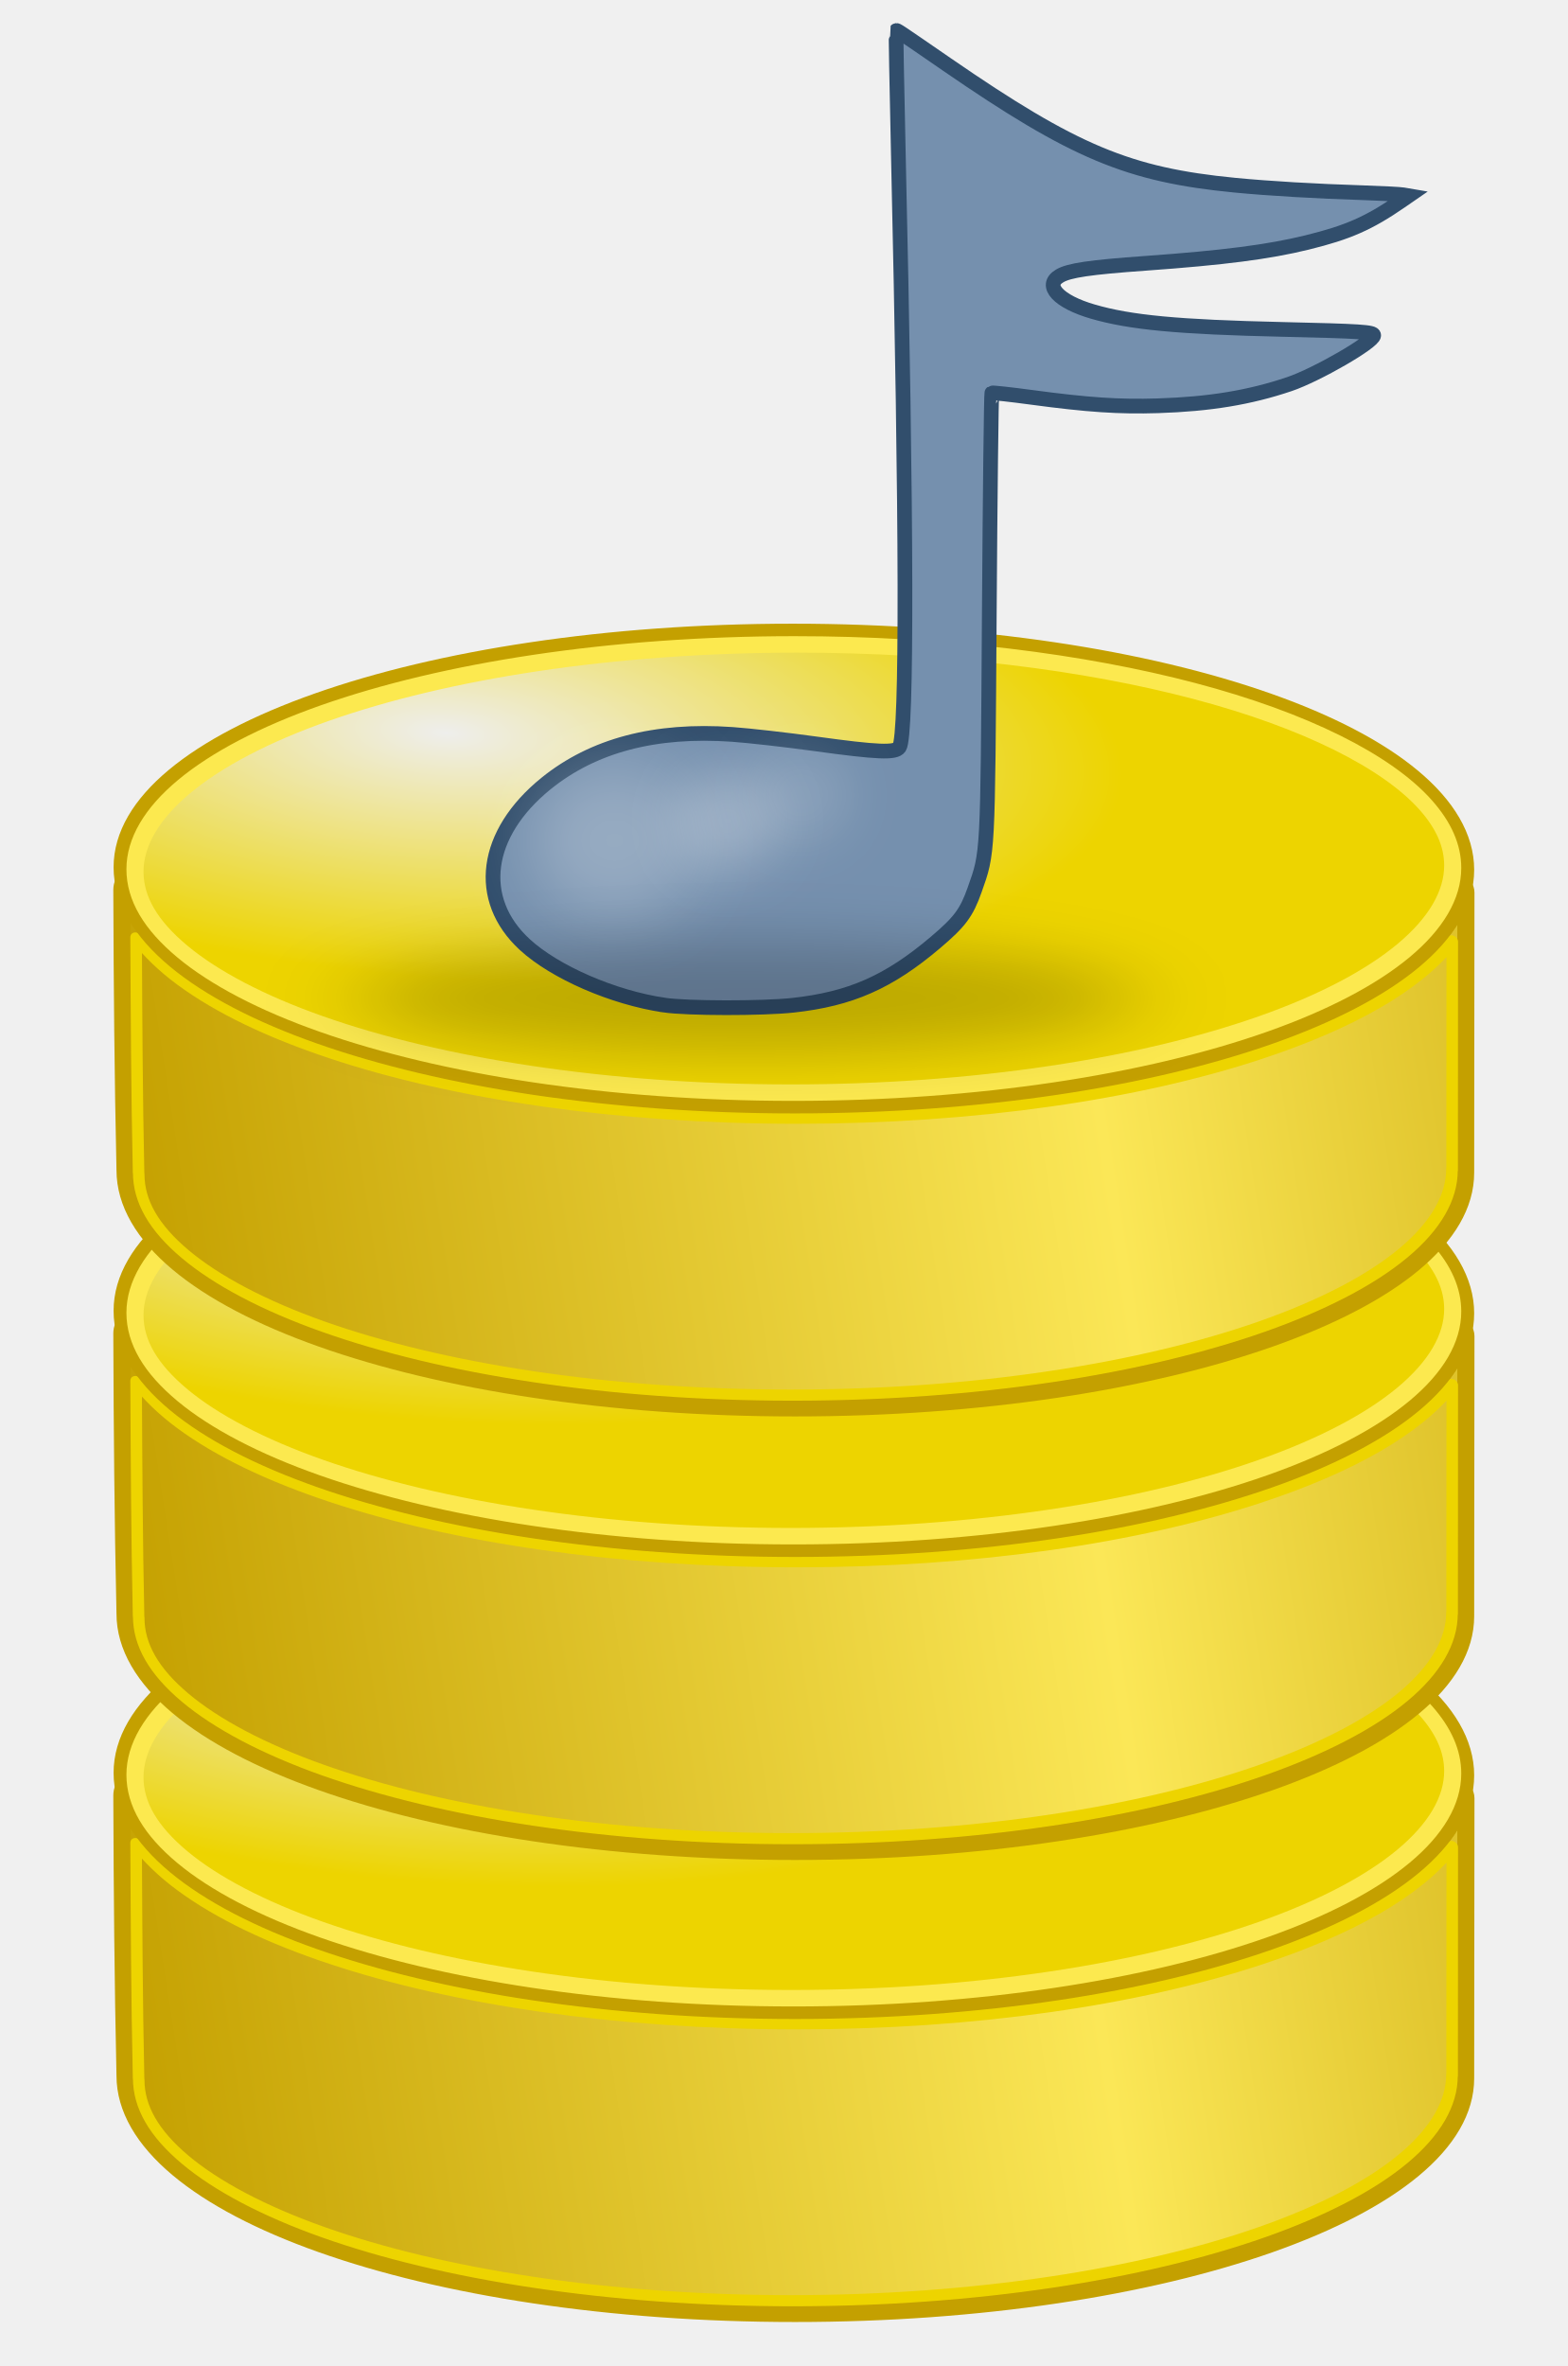
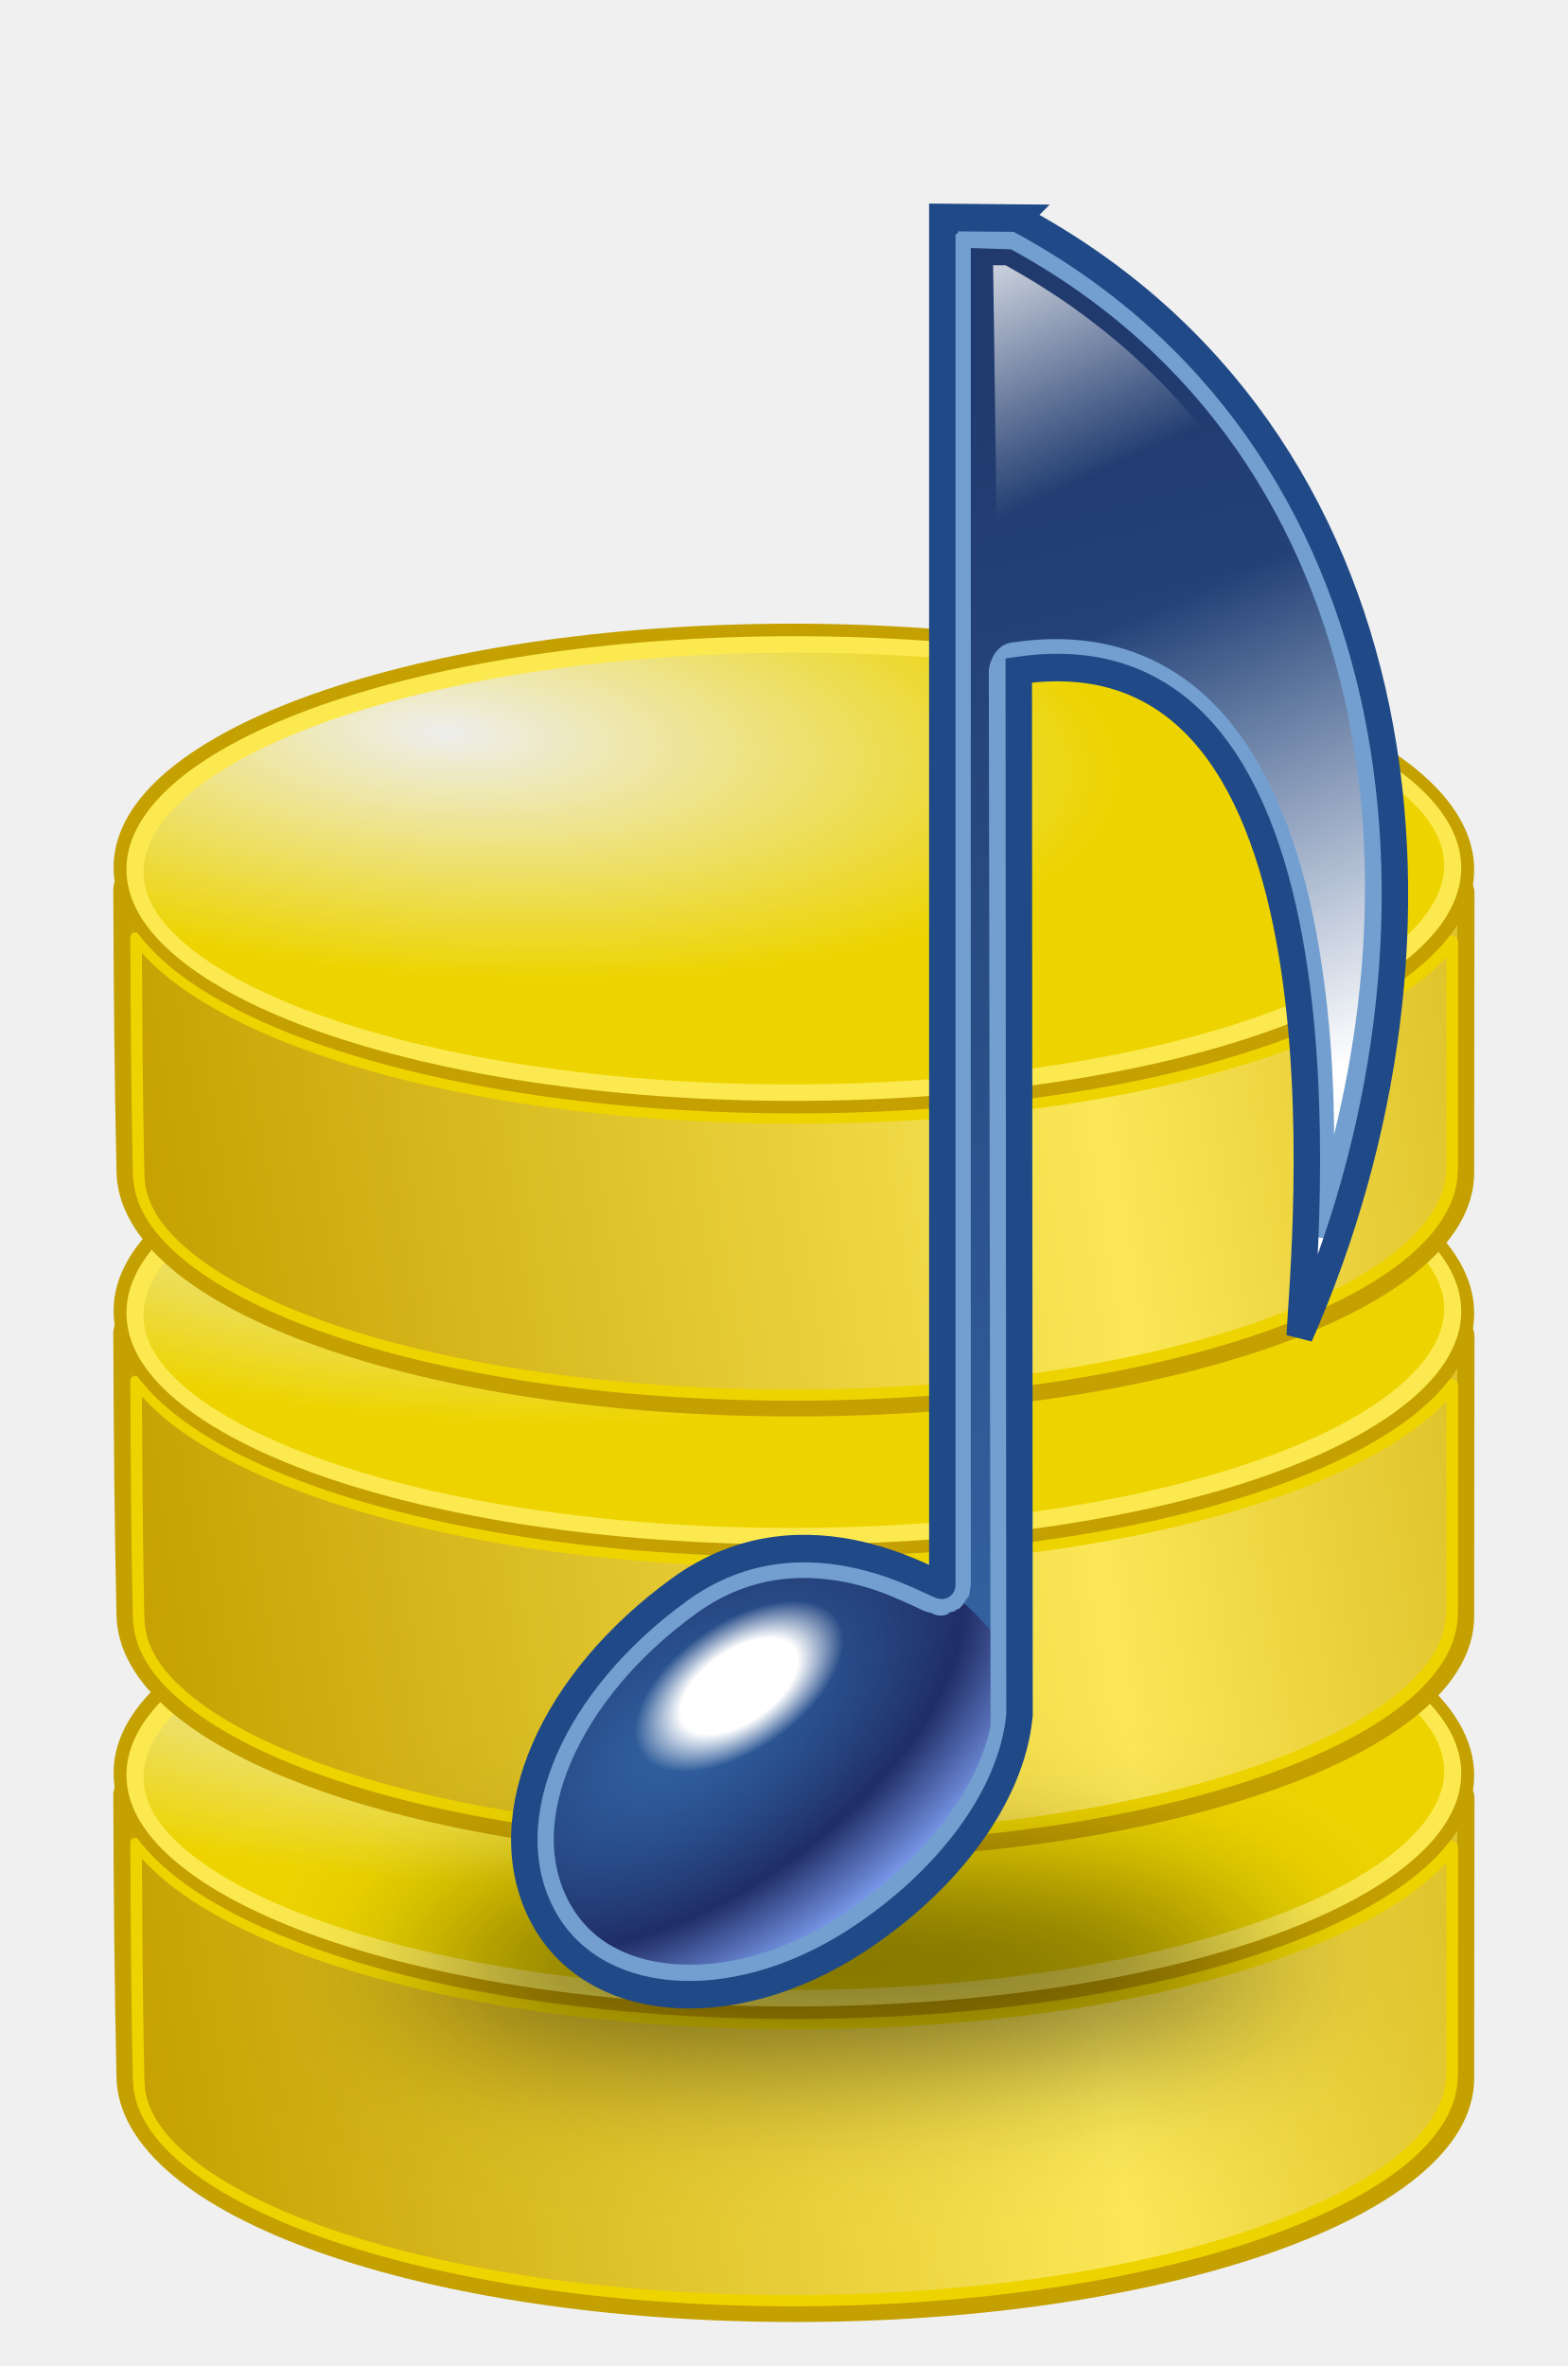
<svg xmlns="http://www.w3.org/2000/svg" xmlns:xlink="http://www.w3.org/1999/xlink" id="svg2" version="1.1" width="116.225" height="175.43">
  <defs id="defs6">
    <linearGradient xlink:href="#linearGradient5707" id="linearGradient5891" gradientUnits="userSpaceOnUse" gradientTransform="translate(-9.0459361e-7,-1.5967069e-6)" x1="65.619" y1="226.393" x2="205.773" y2="-10.912" />
    <linearGradient id="linearGradient5707">
      <stop id="stop5709" offset="0" style="stop-color:#c4a000;stop-opacity:1" />
      <stop style="stop-color:#fbe757;stop-opacity:1" offset="0.569" id="stop5711" />
      <stop id="stop5713" offset="1" style="stop-color:#c4a000;stop-opacity:1" />
    </linearGradient>
    <radialGradient xlink:href="#linearGradient5559" id="radialGradient5893" gradientUnits="userSpaceOnUse" gradientTransform="matrix(0.4931095,0.401527,-0.9436331,1.390155,142.896,-75.52026)" cx="56.132" cy="137.943" fx="56.132" fy="137.943" r="63.208" />
    <linearGradient id="linearGradient5559">
      <stop id="stop5561" offset="0" style="stop-color:#eeeeec;stop-opacity:1" />
      <stop style="stop-color:#edd400;stop-opacity:1" offset="1" id="stop5563" />
    </linearGradient>
    <radialGradient xlink:href="#linearGradient5559" id="radialGradient5895" gradientUnits="userSpaceOnUse" gradientTransform="matrix(0.4931095,0.401527,-0.9436331,1.390155,142.896,-75.52026)" cx="56.132" cy="137.943" fx="56.132" fy="137.943" r="63.208" />
    <linearGradient id="linearGradient3225">
      <stop id="stop3227" offset="0" style="stop-color:#eeeeec;stop-opacity:1" />
      <stop style="stop-color:#edd400;stop-opacity:1" offset="1" id="stop3229" />
    </linearGradient>
    <linearGradient xlink:href="#linearGradient5707-4" id="linearGradient5697-4" gradientUnits="userSpaceOnUse" gradientTransform="translate(-9.0459361e-7,-1.5967069e-6)" x1="65.619" y1="226.393" x2="205.773" y2="-10.912" />
    <linearGradient id="linearGradient5707-4">
      <stop id="stop5709-8" offset="0" style="stop-color:#c4a000;stop-opacity:1" />
      <stop style="stop-color:#fbe757;stop-opacity:1" offset="0.569" id="stop5711-1" />
      <stop id="stop5713-6" offset="1" style="stop-color:#c4a000;stop-opacity:1" />
    </linearGradient>
    <radialGradient xlink:href="#linearGradient5559-9" id="radialGradient5567-0" gradientUnits="userSpaceOnUse" gradientTransform="matrix(0.4931095,0.401527,-0.9436331,1.390155,142.896,-75.52026)" cx="56.132" cy="137.943" fx="56.132" fy="137.943" r="63.208" />
    <linearGradient id="linearGradient5559-9">
      <stop id="stop5561-13" offset="0" style="stop-color:#eeeeec;stop-opacity:1" />
      <stop style="stop-color:#edd400;stop-opacity:1" offset="1" id="stop5563-8" />
    </linearGradient>
    <radialGradient r="63.208" fy="137.943" fx="56.132" cy="137.943" cx="56.132" gradientTransform="matrix(0.4931095,0.401527,-0.9436331,1.390155,142.896,-75.52026)" gradientUnits="userSpaceOnUse" id="radialGradient5754-9" xlink:href="#linearGradient5559-9" />
    <linearGradient id="linearGradient3241">
      <stop id="stop3243" offset="0" style="stop-color:#eeeeec;stop-opacity:1" />
      <stop style="stop-color:#edd400;stop-opacity:1" offset="1" id="stop3245" />
    </linearGradient>
    <linearGradient xlink:href="#linearGradient5707-1" id="linearGradient5697-8" gradientUnits="userSpaceOnUse" gradientTransform="translate(-9.0459361e-7,-1.5967069e-6)" x1="65.619" y1="226.393" x2="205.773" y2="-10.912" />
    <linearGradient id="linearGradient5707-1">
      <stop id="stop5709-5" offset="0" style="stop-color:#c4a000;stop-opacity:1" />
      <stop style="stop-color:#fbe757;stop-opacity:1" offset="0.569" id="stop5711-2" />
      <stop id="stop5713-7" offset="1" style="stop-color:#c4a000;stop-opacity:1" />
    </linearGradient>
    <radialGradient xlink:href="#linearGradient5559-83" id="radialGradient5567-9" gradientUnits="userSpaceOnUse" gradientTransform="matrix(0.4931095,0.401527,-0.9436331,1.390155,142.896,-75.52026)" cx="56.132" cy="137.943" fx="56.132" fy="137.943" r="63.208" />
    <linearGradient id="linearGradient5559-83">
      <stop id="stop5561-3" offset="0" style="stop-color:#eeeeec;stop-opacity:1" />
      <stop style="stop-color:#edd400;stop-opacity:1" offset="1" id="stop5563-4" />
    </linearGradient>
    <radialGradient r="63.208" fy="137.943" fx="56.132" cy="137.943" cx="56.132" gradientTransform="matrix(0.4931095,0.401527,-0.9436331,1.390155,142.896,-75.52026)" gradientUnits="userSpaceOnUse" id="radialGradient5754-3" xlink:href="#linearGradient5559-83" />
    <linearGradient id="linearGradient3257">
      <stop id="stop3259" offset="0" style="stop-color:#eeeeec;stop-opacity:1" />
      <stop style="stop-color:#edd400;stop-opacity:1" offset="1" id="stop3261" />
    </linearGradient>
    <radialGradient r="63.208" fy="137.943" fx="56.132" cy="137.943" cx="56.132" gradientTransform="matrix(0.4931095,0.401527,-0.9436331,1.390155,142.896,-75.52026)" gradientUnits="userSpaceOnUse" id="radialGradient3278" xlink:href="#linearGradient5559-83" />
    <linearGradient xlink:href="#linearGradient5369" id="linearGradient5377" x1="298.356" y1="621.084" x2="310.772" y2="627.605" gradientUnits="userSpaceOnUse" />
    <linearGradient id="linearGradient5369">
      <stop style="stop-color:#ffffff;stop-opacity:1;" offset="0" id="stop5371" />
      <stop style="stop-color:#ffffff;stop-opacity:1;" offset="1" id="stop5373" />
    </linearGradient>
    <linearGradient xlink:href="#linearGradient5369" id="linearGradient5395" x1="298.356" y1="621.084" x2="310.772" y2="627.605" gradientUnits="userSpaceOnUse" />
    <linearGradient id="linearGradient5397">
      <stop style="stop-color:#ffffff;stop-opacity:1;" offset="0" id="stop5399" />
      <stop style="stop-color:#ffffff;stop-opacity:1;" offset="1" id="stop5401" />
    </linearGradient>
    <filter color-interpolation-filters="sRGB" id="filter6355" x="-0.441" width="1.883" y="-0.524" height="2.048">
      <feGaussianBlur stdDeviation="1.529" id="feGaussianBlur6357" />
    </filter>
    <linearGradient xlink:href="#linearGradient5369" id="linearGradient5405" x1="298.356" y1="621.084" x2="310.772" y2="627.605" gradientUnits="userSpaceOnUse" />
    <linearGradient id="linearGradient5407">
      <stop style="stop-color:#ffffff;stop-opacity:1;" offset="0" id="stop5409" />
      <stop style="stop-color:#ffffff;stop-opacity:1;" offset="1" id="stop5411" />
    </linearGradient>
    <filter color-interpolation-filters="sRGB" id="filter3863" x="-0.544" width="2.089" y="-0.646" height="2.293">
      <feGaussianBlur stdDeviation="1.885" id="feGaussianBlur3865" />
    </filter>
    <linearGradient xlink:href="#linearGradient5369" id="linearGradient5415" x1="298.356" y1="621.084" x2="310.772" y2="627.605" gradientUnits="userSpaceOnUse" />
    <linearGradient id="linearGradient5417">
      <stop style="stop-color:#ffffff;stop-opacity:1;" offset="0" id="stop5419" />
      <stop style="stop-color:#ffffff;stop-opacity:1;" offset="1" id="stop5421" />
    </linearGradient>
    <filter color-interpolation-filters="sRGB" id="filter3863-7" x="-0.544" width="2.089" y="-0.646" height="2.293">
      <feGaussianBlur stdDeviation="1.885" id="feGaussianBlur3865-8" />
    </filter>
    <linearGradient y2="627.605" x2="310.772" y1="621.084" x1="298.356" gradientUnits="userSpaceOnUse" id="linearGradient5430" xlink:href="#linearGradient5369" />
    <linearGradient y2="627.605" x2="310.772" y1="621.084" x1="298.356" gradientUnits="userSpaceOnUse" id="linearGradient5432" xlink:href="#linearGradient5369" />
    <linearGradient y2="627.605" x2="310.772" y1="621.084" x1="298.356" gradientUnits="userSpaceOnUse" id="linearGradient5434" xlink:href="#linearGradient5369" />
    <linearGradient xlink:href="#linearGradient5369" id="linearGradient2949" gradientUnits="userSpaceOnUse" x1="298.356" y1="621.084" x2="310.772" y2="627.605" />
    <linearGradient xlink:href="#linearGradient5369" id="linearGradient2951" gradientUnits="userSpaceOnUse" x1="298.356" y1="621.084" x2="310.772" y2="627.605" />
    <linearGradient xlink:href="#linearGradient5369" id="linearGradient2953" gradientUnits="userSpaceOnUse" x1="298.356" y1="621.084" x2="310.772" y2="627.605" />
    <linearGradient xlink:href="#linearGradient5369" id="linearGradient2955" gradientUnits="userSpaceOnUse" x1="298.356" y1="621.084" x2="310.772" y2="627.605" />
-     <filter color-interpolation-filters="sRGB" id="filter6361" x="-0.149" width="1.298" y="-0.613" height="2.225">
-       <feGaussianBlur stdDeviation="1.918" id="feGaussianBlur6363" />
+     <linearGradient xlink:href="#linearGradient25869" id="linearGradient26827" gradientUnits="userSpaceOnUse" x1="92.118" y1="32.331" x2="97.352" y2="54.043" />
+     <linearGradient id="linearGradient25869">
+       <stop style="stop-color:#203a6d;stop-opacity:1" offset="0" id="stop25871" />
+       <stop style="stop-color:#3465a4;stop-opacity:1" offset="1" id="stop25873" />
+     </linearGradient>
+     <radialGradient xlink:href="#radialGradient26169" id="radialGradient26833" gradientUnits="userSpaceOnUse" gradientTransform="matrix(0.8159038,-0.5809782,0.3660159,0.4740637,-4.031154,76.55963)" cx="83.698" cy="53.111" fx="83.698" fy="53.111" r="4.351" />
+     <radialGradient gradientUnits="userSpaceOnUse" id="radialGradient26169" r="136.004" cy="-31" cx="52">
+       <stop offset="0" style="stop-color:#ffffff;stop-opacity:1;" id="stop26171" />
+       <stop offset="0" style="stop-color:#3663b6;stop-opacity:1;" id="stop26173" />
+       <stop offset="1" style="stop-color:#ffffff;stop-opacity:0" id="stop26175" />
+     </radialGradient>
+     <radialGradient xlink:href="#radialGradient26169" id="radialGradient26831" gradientUnits="userSpaceOnUse" gradientTransform="matrix(0.8159038,-0.5809782,0.3660159,0.4740637,-4.031154,76.55963)" cx="83.698" cy="53.111" fx="83.698" fy="53.111" r="4.351" />
+     <radialGradient gradientUnits="userSpaceOnUse" id="radialGradient26865" r="136.004" cy="-31" cx="52">
+       <stop offset="0" style="stop-color:#ffffff;stop-opacity:1;" id="stop26867" />
+       <stop offset="0" style="stop-color:#3663b6;stop-opacity:1;" id="stop26869" />
+       <stop offset="1" style="stop-color:#ffffff;stop-opacity:0" id="stop26871" />
+     </radialGradient>
+     <radialGradient xlink:href="#radialGradient26179" id="radialGradient26829" gradientUnits="userSpaceOnUse" gradientTransform="matrix(1.582584,-1.082587,0.5973193,0.8053195,-68.44342,106.5404)" cx="84.235" cy="51.627" fx="84.235" fy="51.627" r="4.351" />
+     <radialGradient cx="52" cy="-31" r="136.004" id="radialGradient26179" gradientUnits="userSpaceOnUse">
+       <stop id="stop26181" style="stop-color:#204a87;stop-opacity:0" offset="0" />
+       <stop id="stop26183" style="stop-color:#202d66;stop-opacity:1" offset="0.648" />
+       <stop id="stop26185" style="stop-color:#87aaff;stop-opacity:1" offset="1" />
+     </radialGradient>
+     <linearGradient xlink:href="#linearGradient26209" id="linearGradient26835" gradientUnits="userSpaceOnUse" x1="102.661" y1="42.508" x2="99.513" y2="34.68" />
+     <linearGradient id="linearGradient26209">
+       <stop style="stop-color:#ffffff;stop-opacity:1;" offset="0" id="stop26211" />
+       <stop style="stop-color:#ffffff;stop-opacity:0;" offset="1" id="stop26213" />
+     </linearGradient>
+     <linearGradient xlink:href="#linearGradient26209-5" id="linearGradient26837" gradientUnits="userSpaceOnUse" gradientTransform="translate(1.5204491e-7,1.5519568e-6)" x1="94.927" y1="28.336" x2="96.994" y2="33.071" />
+     <linearGradient id="linearGradient26209-5">
+       <stop style="stop-color:#ffffff;stop-opacity:1;" offset="0" id="stop26211-0" />
+       <stop style="stop-color:#ffffff;stop-opacity:0;" offset="1" id="stop26213-0" />
+     </linearGradient>
+     <radialGradient xlink:href="#radialGradient25829" id="radialGradient26839" gradientUnits="userSpaceOnUse" gradientTransform="matrix(0.786217,-0.04367762,0.02938633,0.5289672,36.06675,91.56571)" cx="192.969" cy="176.5" fx="192.969" fy="176.5" r="12.469" />
+     <radialGradient gradientUnits="userSpaceOnUse" id="radialGradient25829" r="136.004" cy="-31" cx="52">
+       <stop offset="0" style="stop-color:#ffffff;stop-opacity:1;" id="stop25831" />
+       <stop offset="0.557" style="stop-color:#ffffff;stop-opacity:1;" id="stop25833" />
+       <stop offset="1" style="stop-color:#ffffff;stop-opacity:0;" id="stop25835" />
+     </radialGradient>
+     <radialGradient r="12.469" fy="176.5" fx="192.969" cy="176.5" cx="192.969" gradientTransform="matrix(0.786217,-0.04367762,0.02938633,0.5289672,36.06675,91.56571)" gradientUnits="userSpaceOnUse" id="radialGradient26903" xlink:href="#radialGradient25829" />
+     <filter id="filter27820" x="-0.226" width="1.451" y="-0.927" height="2.854">
+       <feGaussianBlur stdDeviation="2.901" id="feGaussianBlur27822" />
    </filter>
  </defs>
  <rect style="opacity:1;fill:#ffffff;fill-opacity:1;stroke:none" id="rect3616" width="87.051" height="99.254" x="-154.847" y="99.227" rx="3.541" ry="48.542" />
  <g transform="matrix(0.2993488,0.3934946,-0.3676259,0.2324013,71.99259,73.34434)" style="display:inline" id="g5715-7">
    <path id="path5485-7-8" d="m 33.619,198.277 c 0.189,0.404 0.503,0.759 0.853,1.044 12.568,10.164 23.576,18.979 35.896,28.588 16.627,13.539 54.079,-16.018 83.924,-66.551 29.845,-50.532 40.549,-102.511 23.921,-116.05 L 142.596,16.248 c -0.277,-0.226 -0.626,-0.36 -0.971,-0.383 13.718,16.014 2.704,65.718 -25.876,114.109 -28.691,48.578 -64.622,78.116 -82.129,68.303 z" style="color:#000000;fill:url(#linearGradient5697-8);fill-opacity:1;stroke:#c4a000;stroke-width:2.674;stroke-linecap:butt;stroke-linejoin:round;stroke-miterlimit:4;stroke-opacity:1;stroke-dashoffset:0;marker:none;visibility:visible;display:inline;overflow:visible;enable-background:accumulate" />
    <path d="m 141.25,17.875 c 9.1e-4,-0.018 -0.009,0.467 0.062,0.062 L 141.25,17.875 z m 6.562,5.375 c 2.941,9.519 2.254,22.72 -1.188,38 -4.674,20.753 -14.672,45.415 -29.062,69.781 -14.447,24.461 -30.694,44.171 -45.719,56.625 -7.512,6.227 -14.706,10.666 -21.344,12.938 -3.096,1.06 -6.099,1.587 -8.938,1.625 10.196,8.218 19.787,15.967 30.125,24.031 a 2.117,2.117 0 0 1 0.031,0 c 3.563,2.901 8.147,3.576 14.031,2.031 5.885,-1.545 12.879,-5.392 20.312,-11.281 14.867,-11.779 31.589,-31.631 46.406,-56.719 14.817,-25.088 24.856,-50.558 29.125,-71.25 2.134,-10.346 2.829,-19.512 2,-26.75 -0.829,-7.238 -3.162,-12.417 -6.719,-15.312 a 2.117,2.117 0 0 1 0,-0.031 L 147.812,23.25 z" id="path5695-2" style="color:#000000;fill:none;stroke:#edd400;stroke-width:1.807;stroke-linecap:butt;stroke-linejoin:round;stroke-miterlimit:4;stroke-opacity:1;stroke-dashoffset:0;marker:none;visibility:visible;display:inline;overflow:visible;enable-background:accumulate" xlink:href="#path5485-7-8" />
    <path id="path5485-8" d="m 139.679,13.932 c 16.627,13.539 5.912,65.479 -23.933,116.012 -29.845,50.532 -67.518,80.521 -84.145,66.982 C 14.974,183.387 25.689,131.446 55.533,80.914 85.378,30.381 123.052,0.392 139.679,13.932 z" style="color:#000000;fill:url(#radialGradient5567-9);fill-opacity:1;stroke:#c4a000;stroke-width:2.674;stroke-linecap:butt;stroke-linejoin:round;stroke-miterlimit:4;stroke-opacity:1;stroke-dashoffset:0;marker:none;visibility:visible;display:inline;overflow:visible;enable-background:accumulate" />
    <path d="M 128.438,12.781 C 119.767,13.51 107.846,20.459 95.25,32.5 82.654,44.541 69.324,61.547 57.281,81.938 42.46,107.033 32.396,132.514 28.125,153.219 c -2.136,10.352 -2.8,19.499 -1.969,26.75 0.831,7.251 3.138,12.491 6.719,15.406 3.58,2.915 8.229,3.526 14.156,1.938 5.927,-1.589 12.934,-5.488 20.406,-11.438 14.945,-11.899 31.741,-31.873 46.562,-56.969 14.822,-25.095 24.885,-50.553 29.156,-71.25 2.136,-10.348 2.8,-19.502 1.969,-26.75 -0.831,-7.248 -3.138,-12.491 -6.719,-15.406 -2.684,-2.185 -5.971,-3.055 -9.969,-2.719 z" id="path5565-84" style="color:#000000;fill:url(#radialGradient3278);fill-opacity:1;stroke:#fce94f;stroke-width:2.674;stroke-linecap:butt;stroke-linejoin:round;stroke-miterlimit:4;stroke-opacity:1;stroke-dashoffset:0;marker:none;visibility:visible;display:inline;overflow:visible;enable-background:accumulate" xlink:href="#path5485-8" />
  </g>
  <g transform="matrix(0.2993488,0.3934946,-0.3676259,0.2324013,71.99259,39.08645)" style="display:inline" id="g5715-8">
    <path id="path5485-7-3" d="m 33.619,198.277 c 0.189,0.404 0.503,0.759 0.853,1.044 12.568,10.164 23.576,18.979 35.896,28.588 16.627,13.539 54.079,-16.018 83.924,-66.551 29.845,-50.532 40.549,-102.511 23.921,-116.05 L 142.596,16.248 c -0.277,-0.226 -0.626,-0.36 -0.971,-0.383 13.718,16.014 2.704,65.718 -25.876,114.109 -28.691,48.578 -64.622,78.116 -82.129,68.303 z" style="color:#000000;fill:url(#linearGradient5697-4);fill-opacity:1;stroke:#c4a000;stroke-width:2.674;stroke-linecap:butt;stroke-linejoin:round;stroke-miterlimit:4;stroke-opacity:1;stroke-dashoffset:0;marker:none;visibility:visible;display:inline;overflow:visible;enable-background:accumulate" />
    <path d="m 141.25,17.875 c 9.1e-4,-0.018 -0.009,0.467 0.062,0.062 L 141.25,17.875 z m 6.562,5.375 c 2.941,9.519 2.254,22.72 -1.188,38 -4.674,20.753 -14.672,45.415 -29.062,69.781 -14.447,24.461 -30.694,44.171 -45.719,56.625 -7.512,6.227 -14.706,10.666 -21.344,12.938 -3.096,1.06 -6.099,1.587 -8.938,1.625 10.196,8.218 19.787,15.967 30.125,24.031 a 2.117,2.117 0 0 1 0.031,0 c 3.563,2.901 8.147,3.576 14.031,2.031 5.885,-1.545 12.879,-5.392 20.312,-11.281 14.867,-11.779 31.589,-31.631 46.406,-56.719 14.817,-25.088 24.856,-50.558 29.125,-71.25 2.134,-10.346 2.829,-19.512 2,-26.75 -0.829,-7.238 -3.162,-12.417 -6.719,-15.312 a 2.117,2.117 0 0 1 0,-0.031 L 147.812,23.25 z" id="path5695-5" style="color:#000000;fill:none;stroke:#edd400;stroke-width:1.807;stroke-linecap:butt;stroke-linejoin:round;stroke-miterlimit:4;stroke-opacity:1;stroke-dashoffset:0;marker:none;visibility:visible;display:inline;overflow:visible;enable-background:accumulate" xlink:href="#path5485-7-3" />
    <path id="path5485-9" d="m 139.679,13.932 c 16.627,13.539 5.912,65.479 -23.933,116.012 -29.845,50.532 -67.518,80.521 -84.145,66.982 C 14.974,183.387 25.689,131.446 55.533,80.914 85.378,30.381 123.052,0.392 139.679,13.932 z" style="color:#000000;fill:url(#radialGradient5567-0);fill-opacity:1;stroke:#c4a000;stroke-width:2.674;stroke-linecap:butt;stroke-linejoin:round;stroke-miterlimit:4;stroke-opacity:1;stroke-dashoffset:0;marker:none;visibility:visible;display:inline;overflow:visible;enable-background:accumulate" />
    <path d="M 128.438,12.781 C 119.767,13.51 107.846,20.459 95.25,32.5 82.654,44.541 69.324,61.547 57.281,81.938 42.46,107.033 32.396,132.514 28.125,153.219 c -2.136,10.352 -2.8,19.499 -1.969,26.75 0.831,7.251 3.138,12.491 6.719,15.406 3.58,2.915 8.229,3.526 14.156,1.938 5.927,-1.589 12.934,-5.488 20.406,-11.438 14.945,-11.899 31.741,-31.873 46.562,-56.969 14.822,-25.095 24.885,-50.553 29.156,-71.25 2.136,-10.348 2.8,-19.502 1.969,-26.75 -0.831,-7.248 -3.138,-12.491 -6.719,-15.406 -2.684,-2.185 -5.971,-3.055 -9.969,-2.719 z" id="path5565-8" style="color:#000000;fill:url(#radialGradient5754-9);fill-opacity:1;stroke:#fce94f;stroke-width:2.674;stroke-linecap:butt;stroke-linejoin:round;stroke-miterlimit:4;stroke-opacity:1;stroke-dashoffset:0;marker:none;visibility:visible;display:inline;overflow:visible;enable-background:accumulate" xlink:href="#path5485-9" />
  </g>
  <g style="display:inline" id="g5715" transform="matrix(0.2993488,0.3934946,-0.3676259,0.2324013,71.99259,6.198888)">
    <path id="path5485-7" d="m 33.619,198.277 c 0.189,0.404 0.503,0.759 0.853,1.044 12.568,10.164 23.576,18.979 35.896,28.588 16.627,13.539 54.079,-16.018 83.924,-66.551 29.845,-50.532 40.549,-102.511 23.921,-116.05 L 142.596,16.248 c -0.277,-0.226 -0.626,-0.36 -0.971,-0.383 13.718,16.014 2.704,65.718 -25.876,114.109 -28.691,48.578 -64.622,78.116 -82.129,68.303 z" style="color:#000000;fill:url(#linearGradient5891);fill-opacity:1;stroke:#c4a000;stroke-width:2.674;stroke-linecap:butt;stroke-linejoin:round;stroke-miterlimit:4;stroke-opacity:1;stroke-dashoffset:0;marker:none;visibility:visible;display:inline;overflow:visible;enable-background:accumulate" />
    <path d="m 141.25,17.875 c 9.1e-4,-0.018 -0.009,0.467 0.062,0.062 L 141.25,17.875 z m 6.562,5.375 c 2.941,9.519 2.254,22.72 -1.188,38 -4.674,20.753 -14.672,45.415 -29.062,69.781 -14.447,24.461 -30.694,44.171 -45.719,56.625 -7.512,6.227 -14.706,10.666 -21.344,12.938 -3.096,1.06 -6.099,1.587 -8.938,1.625 10.196,8.218 19.787,15.967 30.125,24.031 a 2.117,2.117 0 0 1 0.031,0 c 3.563,2.901 8.147,3.576 14.031,2.031 5.885,-1.545 12.879,-5.392 20.312,-11.281 14.867,-11.779 31.589,-31.631 46.406,-56.719 14.817,-25.088 24.856,-50.558 29.125,-71.25 2.134,-10.346 2.829,-19.512 2,-26.75 -0.829,-7.238 -3.162,-12.417 -6.719,-15.312 a 2.117,2.117 0 0 1 0,-0.031 L 147.812,23.25 z" id="path5695" style="color:#000000;fill:none;stroke:#edd400;stroke-width:1.807;stroke-linecap:butt;stroke-linejoin:round;stroke-miterlimit:4;stroke-opacity:1;stroke-dashoffset:0;marker:none;visibility:visible;display:inline;overflow:visible;enable-background:accumulate" xlink:href="#path5485-7" />
    <path id="path5485" d="m 139.679,13.932 c 16.627,13.539 5.912,65.479 -23.933,116.012 -29.845,50.532 -67.518,80.521 -84.145,66.982 C 14.974,183.387 25.689,131.446 55.533,80.914 85.378,30.381 123.052,0.392 139.679,13.932 z" style="color:#000000;fill:url(#radialGradient5893);fill-opacity:1;stroke:#c4a000;stroke-width:2.674;stroke-linecap:butt;stroke-linejoin:round;stroke-miterlimit:4;stroke-opacity:1;stroke-dashoffset:0;marker:none;visibility:visible;display:inline;overflow:visible;enable-background:accumulate" />
    <path d="M 128.438,12.781 C 119.767,13.51 107.846,20.459 95.25,32.5 82.654,44.541 69.324,61.547 57.281,81.938 42.46,107.033 32.396,132.514 28.125,153.219 c -2.136,10.352 -2.8,19.499 -1.969,26.75 0.831,7.251 3.138,12.491 6.719,15.406 3.58,2.915 8.229,3.526 14.156,1.938 5.927,-1.589 12.934,-5.488 20.406,-11.438 14.945,-11.899 31.741,-31.873 46.562,-56.969 14.822,-25.095 24.885,-50.553 29.156,-71.25 2.136,-10.348 2.8,-19.502 1.969,-26.75 -0.831,-7.248 -3.138,-12.491 -6.719,-15.406 -2.684,-2.185 -5.971,-3.055 -9.969,-2.719 z" id="path5565" style="color:#000000;fill:url(#radialGradient5895);fill-opacity:1;stroke:#fce94f;stroke-width:2.674;stroke-linecap:butt;stroke-linejoin:round;stroke-miterlimit:4;stroke-opacity:1;stroke-dashoffset:0;marker:none;visibility:visible;display:inline;overflow:visible;enable-background:accumulate" xlink:href="#path5485" />
  </g>
-   <g id="g2942" transform="matrix(0.2913086,0,0,0.2913086,54.83412,20.34142)">
-     <path style="fill:#7590ae;fill-opacity:1;stroke:#314e6c;stroke-width:3.741;stroke-miterlimit:4;stroke-opacity:1;stroke-dasharray:none" d="m -19.172,185.996 c -12.961,-1.905 -27.824,-8.361 -35.481,-15.412 -12.523,-11.531 -10.312,-28.256 5.418,-40.985 12.009,-9.718 27.79,-13.879 47.41,-12.498 4.235,0.297 13.78,1.379 21.209,2.403 15.811,2.179 20.342,2.362 21.33,0.864 1.979,-3.001 1.88,-56.826 -0.278,-151.414 -0.386,-16.945 -0.635,-30.886 -0.551,-30.98 0.165,-0.184 -0.01,-0.304 12.922,8.605 32.35,22.28 46.237,28.104 73.275,30.727 8.66,0.839 20.512,1.537 32.784,1.927 4.745,0.151 9.272,0.385 10.06,0.519 l 1.432,0.245 -2.007,1.385 c -8.151,5.621 -13.431,7.945 -23.863,10.507 -9.784,2.403 -21.26,3.883 -41.123,5.303 -14.18,1.015 -19.467,1.791 -21.856,3.214 -4.094,2.437 -0.298,6.528 8.413,9.069 9.558,2.788 21.732,3.934 48.199,4.537 20.05,0.456 23.334,0.67 23.334,1.515 0,1.679 -14.487,10.055 -21.476,12.416 -10.105,3.414 -20.288,5.092 -33.45,5.511 -9.863,0.313 -17.88,-0.222 -32.209,-2.154 -5.378,-0.725 -9.907,-1.219 -10.065,-1.101 -0.157,0.121 -0.453,25.669 -0.659,56.778 -0.401,61.457 -0.327,60.058 -3.706,69.632 -2.082,5.898 -3.775,8.177 -9.992,13.445 -11.92,10.102 -21.63,14.383 -36.258,15.984 -7.759,0.85 -26.912,0.825 -32.811,-0.04 z" id="path2818" />
-     <g style="fill:url(#linearGradient2955);fill-opacity:1" transform="matrix(15.58537,0,0,15.58537,-4754.678,-9596.024)" id="g3926">
-       <path style="opacity:0.245;fill:url(#linearGradient2949);fill-opacity:1;fill-rule:evenodd;stroke:none;stroke-width:1px;marker:none;visibility:visible;display:inline;overflow:visible;filter:url(#filter6355);enable-background:accumulate" id="path6349" d="m 16.25,37.938 c 0,1.933 -1.861,3.5 -4.156,3.5 -2.295,0 -4.156,-1.567 -4.156,-3.5 0,-1.933 1.861,-3.5 4.156,-3.5 2.295,0 4.156,1.567 4.156,3.5 z" transform="matrix(0.3398746,0,0,0.3699677,298.9208,610.9173)" />
-       <path style="opacity:0.141;fill:url(#linearGradient2951);fill-opacity:1;fill-rule:evenodd;stroke:none;stroke-width:1px;marker:none;visibility:visible;display:inline;overflow:visible;filter:url(#filter3863);enable-background:accumulate" id="path6349-2" d="m 16.25,37.938 c 0,1.933 -1.861,3.5 -4.156,3.5 -2.295,0 -4.156,-1.567 -4.156,-3.5 0,-1.933 1.861,-3.5 4.156,-3.5 2.295,0 4.156,1.567 4.156,3.5 z" transform="matrix(0.2039204,0,0,0.2219759,303.6082,615.7936)" />
-       <path style="opacity:0.257;fill:url(#linearGradient2953);fill-opacity:1;fill-rule:evenodd;stroke:none;stroke-width:1px;marker:none;visibility:visible;display:inline;overflow:visible;filter:url(#filter3863-7);enable-background:accumulate" id="path6349-2-5" d="m 16.25,37.938 c 0,1.933 -1.861,3.5 -4.156,3.5 -2.295,0 -4.156,-1.567 -4.156,-3.5 0,-1.933 1.861,-3.5 4.156,-3.5 2.295,0 4.156,1.567 4.156,3.5 z" transform="matrix(0.2135269,0,0,0.2324329,302.2958,615.8147)" />
+   <path style="opacity:0.526;fill:#000000;fill-opacity:1;fill-rule:evenodd;stroke:none;stroke-width:1px;marker:none;visibility:visible;display:inline;overflow:visible;enable-background:accumulate;filter:url(#filter27820)" id="path6359" d="m 34.737,41.68 a 15.424,3.757 0 1 1 -30.848,0 15.424,3.757 0 1 1 30.848,0 z" transform="matrix(2.082484,0,0,1.784555,22.18807,71.38858)" />
+   <g style="overflow:visible" id="g26438" transform="translate(-243.4472,110.0965)">
+     <g style="fill:#3465a4;stroke:#204a87;stroke-width:0.465;stroke-miterlimit:4;stroke-dasharray:none;overflow:visible" transform="matrix(4.218479,0,0,4.392655,-82.76416,-220.9084)" id="g2830-0">
+       <g style="fill:#3465a4;stroke:#204a87;stroke-width:0.465;stroke-miterlimit:4;stroke-dasharray:none" transform="translate(-1.182335,0.5161151)" id="g3682">
+         <path style="fill:url(#linearGradient26827);fill-opacity:1;stroke:none" d="m 96.42,28.364 -1.345,0.017 0,23.084 c 0,0 -2.67,-1.144 -4.608,0.069 -2.206,1.381 -3.3,3.829 -2.444,5.468 0.857,1.639 3.339,1.846 5.546,0.465 1.574,-0.985 2.578,-2.514 2.714,-3.905 l 0.003,-17.478 c 6.134,-0.854 5.145,9.743 5.071,11.174 3.078,-6.706 2.214,-15.224 -4.938,-18.894 z" id="path2832-9" />
+         <g style="fill:url(#radialGradient26833);fill-opacity:1;stroke:none;overflow:visible" transform="translate(-3.845195,-3.573531)" id="g2830-0-9">
+           <g style="fill:url(#radialGradient26831);fill-opacity:1;stroke:none" transform="translate(-1.182335,0.5161151)" id="g3682-7">
+             <path style="fill:url(#radialGradient26829);fill-opacity:1;stroke:none;overflow:visible" d="m 95.464,54.558 c -2.241,1.555 -3.386,3.618 -2.528,5.256 0.858,1.638 3.37,1.972 5.576,0.588 1.574,-0.986 3.576,-3.482 2.978,-4.448 -1.877,-2.666 -4.218,-2.37 -6.026,-1.397 z" id="path2832-9-8-1" />
+           </g>
+         </g>
+         <path style="fill:url(#linearGradient26835);fill-opacity:1;stroke:none;overflow:visible" d="m 96.391,28.392 -1.315,-0.011 1.345,7.646 c 6.134,-0.854 5.012,9.8 4.938,11.231 3.078,-6.706 2.185,-15.195 -4.968,-18.865 z" id="path2832-9-8-8" />
+         <path d="m 95.344,28.656 0,22.812 c 0,8.42e-4 -0.031,0.124 -0.031,0.125 -2.86e-4,6.36e-4 -0.093,0.093 -0.094,0.094 -5.69e-4,4.34e-4 -0.093,0.031 -0.094,0.031 -8.51e-4,2.38e-4 -0.046,0.031 -0.062,0.031 -0.068,0.003 -0.072,-0.025 -0.094,-0.031 -0.043,-0.013 -0.088,-0.015 -0.125,-0.031 -0.075,-0.033 -0.158,-0.072 -0.281,-0.125 -0.247,-0.107 -0.589,-0.253 -1,-0.344 -0.822,-0.182 -1.887,-0.196 -2.938,0.531 -1.087,0.753 -1.87,1.68 -2.281,2.594 -0.412,0.914 -0.447,1.796 -0.062,2.531 0.382,0.73 1.1,1.14 2.031,1.219 0.931,0.079 2.033,-0.18 3.094,-0.844 1.514,-0.947 2.644,-2.339 2.781,-3.594 l -0.031,0 -0.031,-17.625 A 0.267,0.267 0 0 1 96.156,35.938 0.267,0.267 0 0 1 96.188,35.875 0.267,0.267 0 0 1 96.25,35.812 0.267,0.267 0 0 1 96.375,35.781 c 1.607,-0.224 2.789,0.323 3.594,1.281 0.805,0.958 1.257,2.295 1.5,3.688 0.32,1.833 0.282,3.498 0.219,4.812 1.024,-2.893 1.351,-5.981 0.75,-8.812 -0.707,-3.327 -2.628,-6.261 -6.094,-8.062 l -1,-0.031 z" id="path25859" style="fill:none;stroke:#729fcf;overflow:visible" xlink:href="#path2832-9-8" />
+         <path style="fill:none;stroke:#204a87;overflow:visible" d="m 96.391,28.392 -1.315,-0.011 0,23.084 c 0,0.108 -2.366,-1.484 -4.608,0.069 -2.242,1.553 -3.3,3.829 -2.444,5.468 0.857,1.639 3.339,1.846 5.546,0.465 1.574,-0.985 2.726,-2.414 2.863,-3.806 L 96.42,36.027 c 6.134,-0.854 5.012,9.8 4.938,11.231 3.078,-6.706 2.185,-15.195 -4.968,-18.865 z" id="path2832-9-8" />
+         <path id="path26255" d="m 95.969,29.188 0.086,6.014 c 1.375,0.022 3.567,0.621 4.32,1.517 1.184,0.22 0.55,0.335 1.594,0.125 C 101.294,33.667 99.469,30.924 96.188,29.188 l -0.219,0 z" style="fill:url(#linearGradient26837);fill-opacity:1;stroke:none;overflow:visible" />
+       </g>
    </g>
+     <path transform="matrix(0.6389575,-0.6015488,0.7329132,0.3204484,45.60222,74.45056)" d="m 204.63,176.5 c 0,4.569 -5.221,8.273 -11.661,8.273 -6.44,0 -11.661,-3.704 -11.661,-8.273 0,-4.569 5.221,-8.273 11.661,-8.273 6.358,0 11.544,3.613 11.659,8.123" id="path25817" style="color:#000000;fill:url(#radialGradient26903);fill-opacity:1;fill-rule:nonzero;stroke:none;stroke-width:2;marker:none;visibility:visible;display:inline;overflow:visible;enable-background:accumulate" />
  </g>
-   <path style="opacity:0.2;fill:#000000;fill-opacity:1;fill-rule:evenodd;stroke:none;stroke-width:1px;marker:none;visibility:visible;display:inline;overflow:visible;filter:url(#filter6361);enable-background:accumulate" id="path6359" d="m 34.737,41.68 a 15.424,3.757 0 1 1 -30.848,0 15.424,3.757 0 1 1 30.848,0 z" transform="matrix(1.89291,0,0,1.110295,18.76454,27.72916)" />
</svg>
